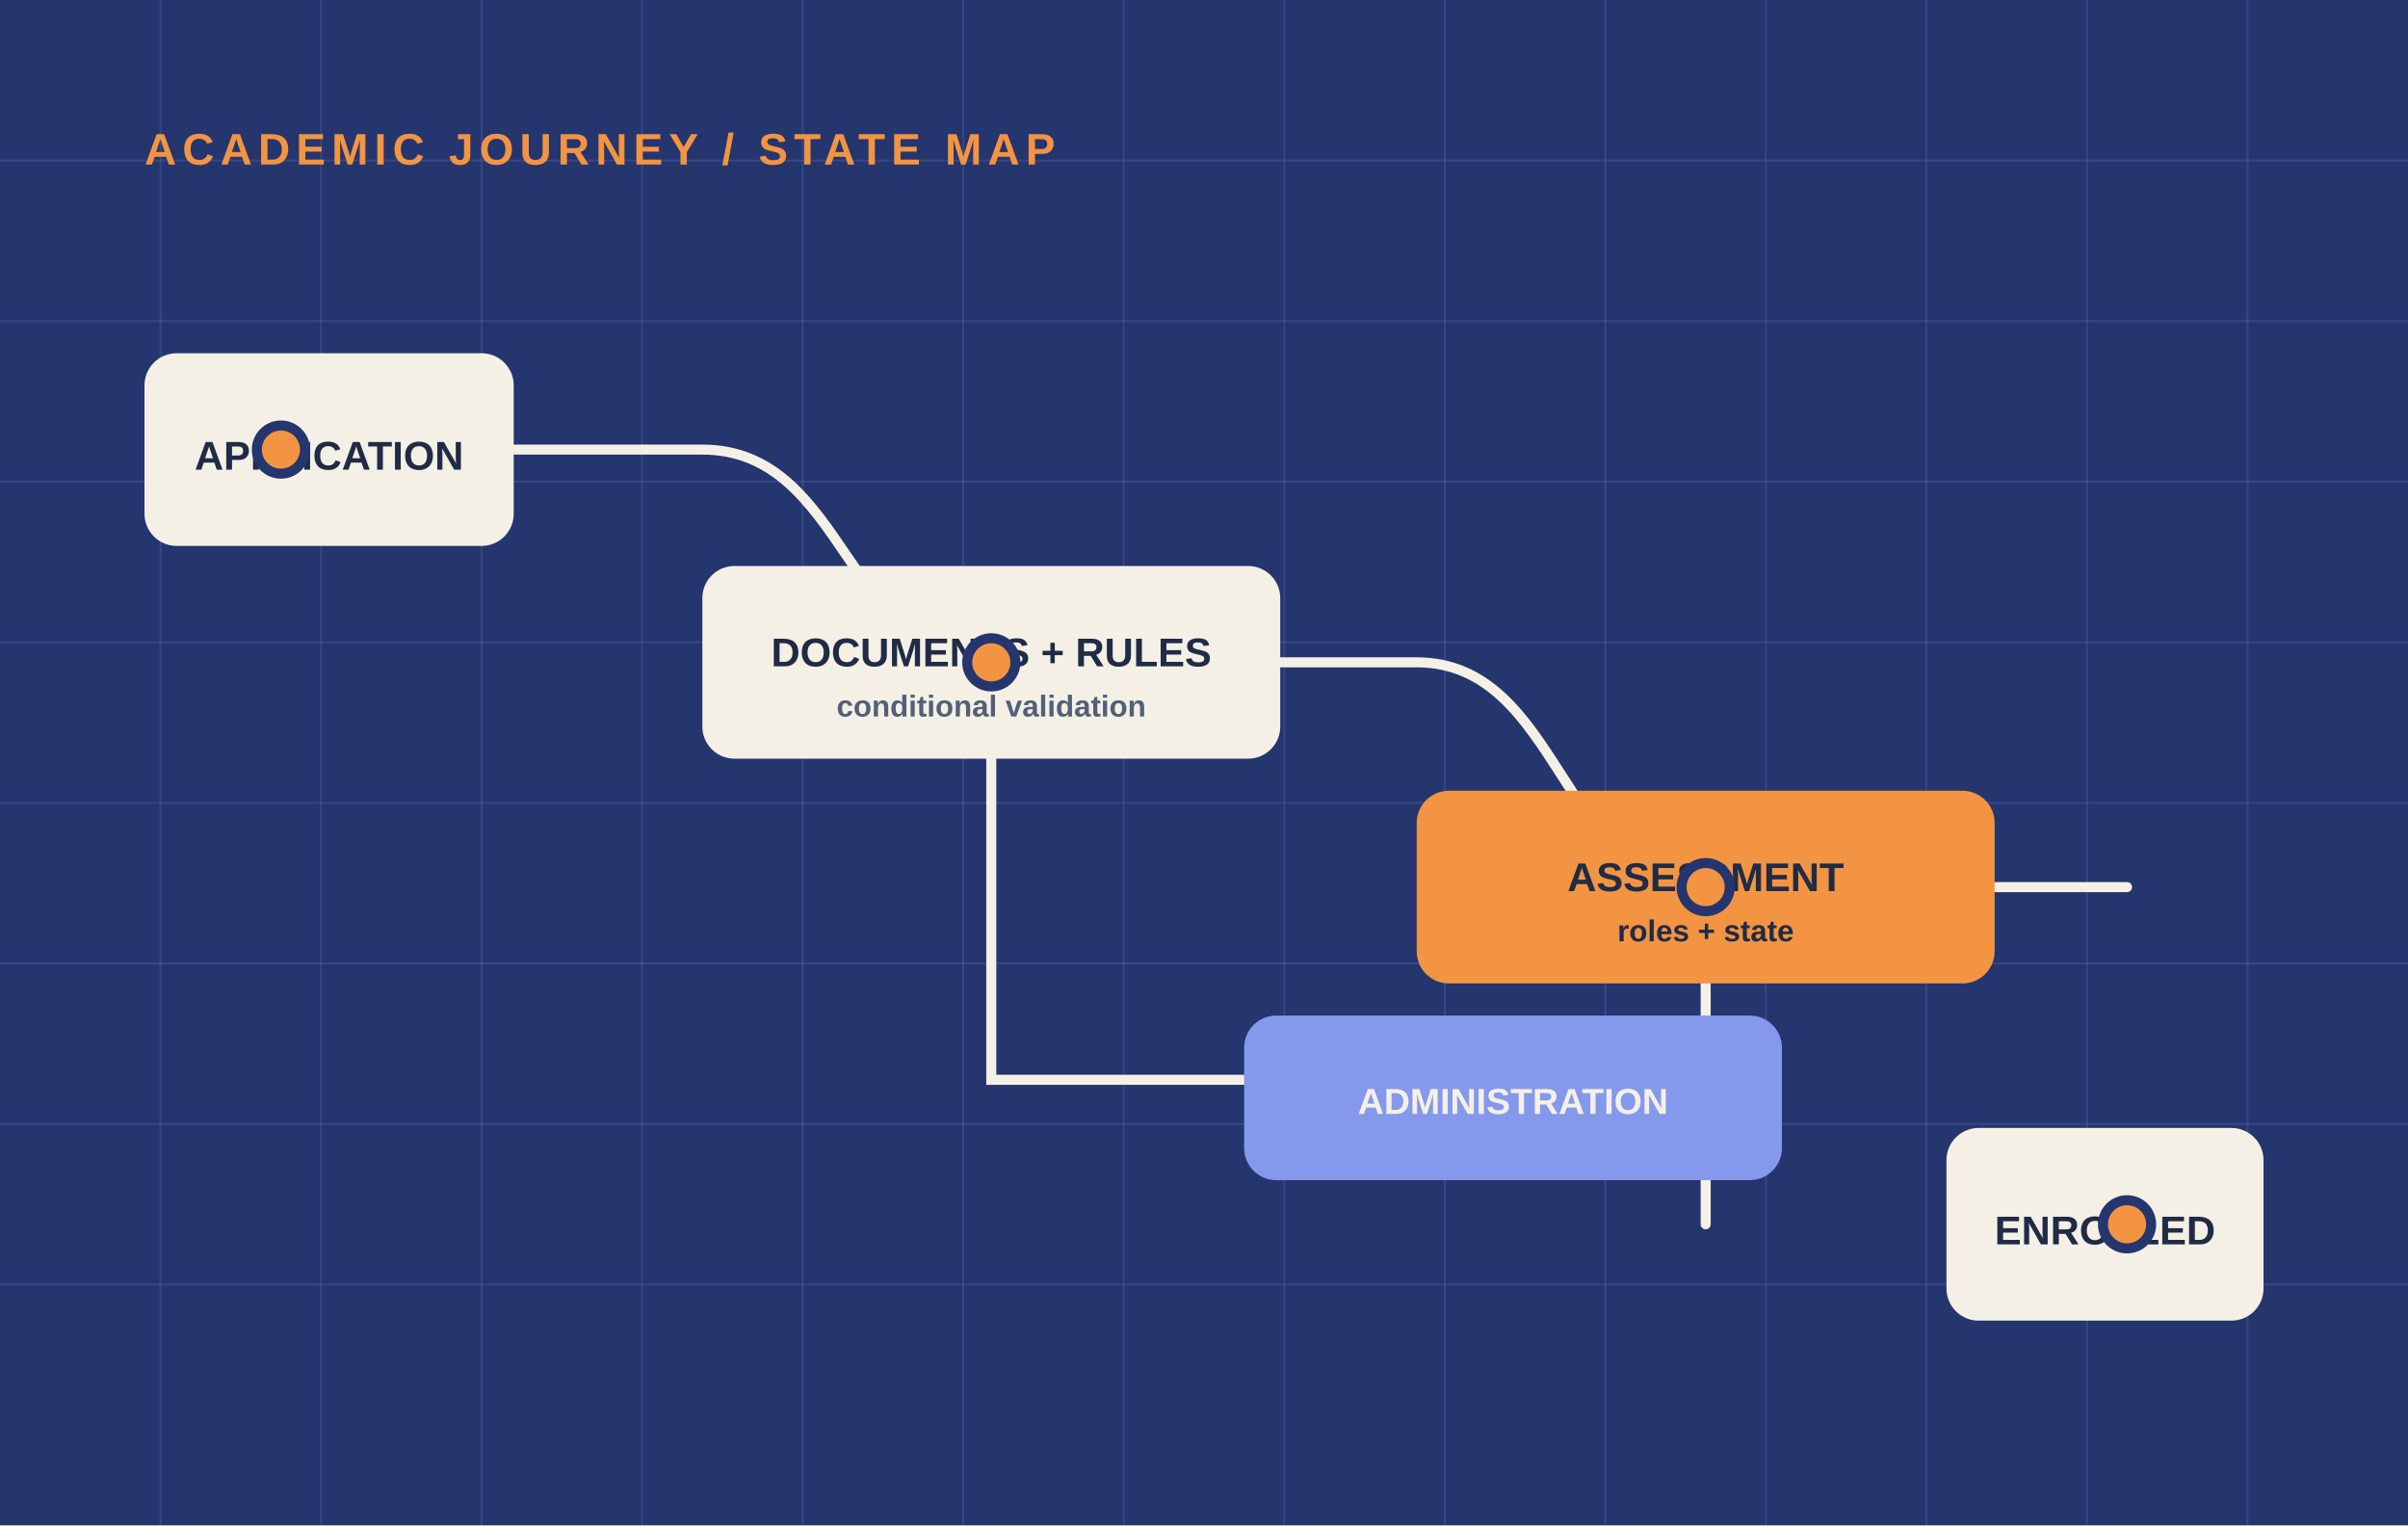
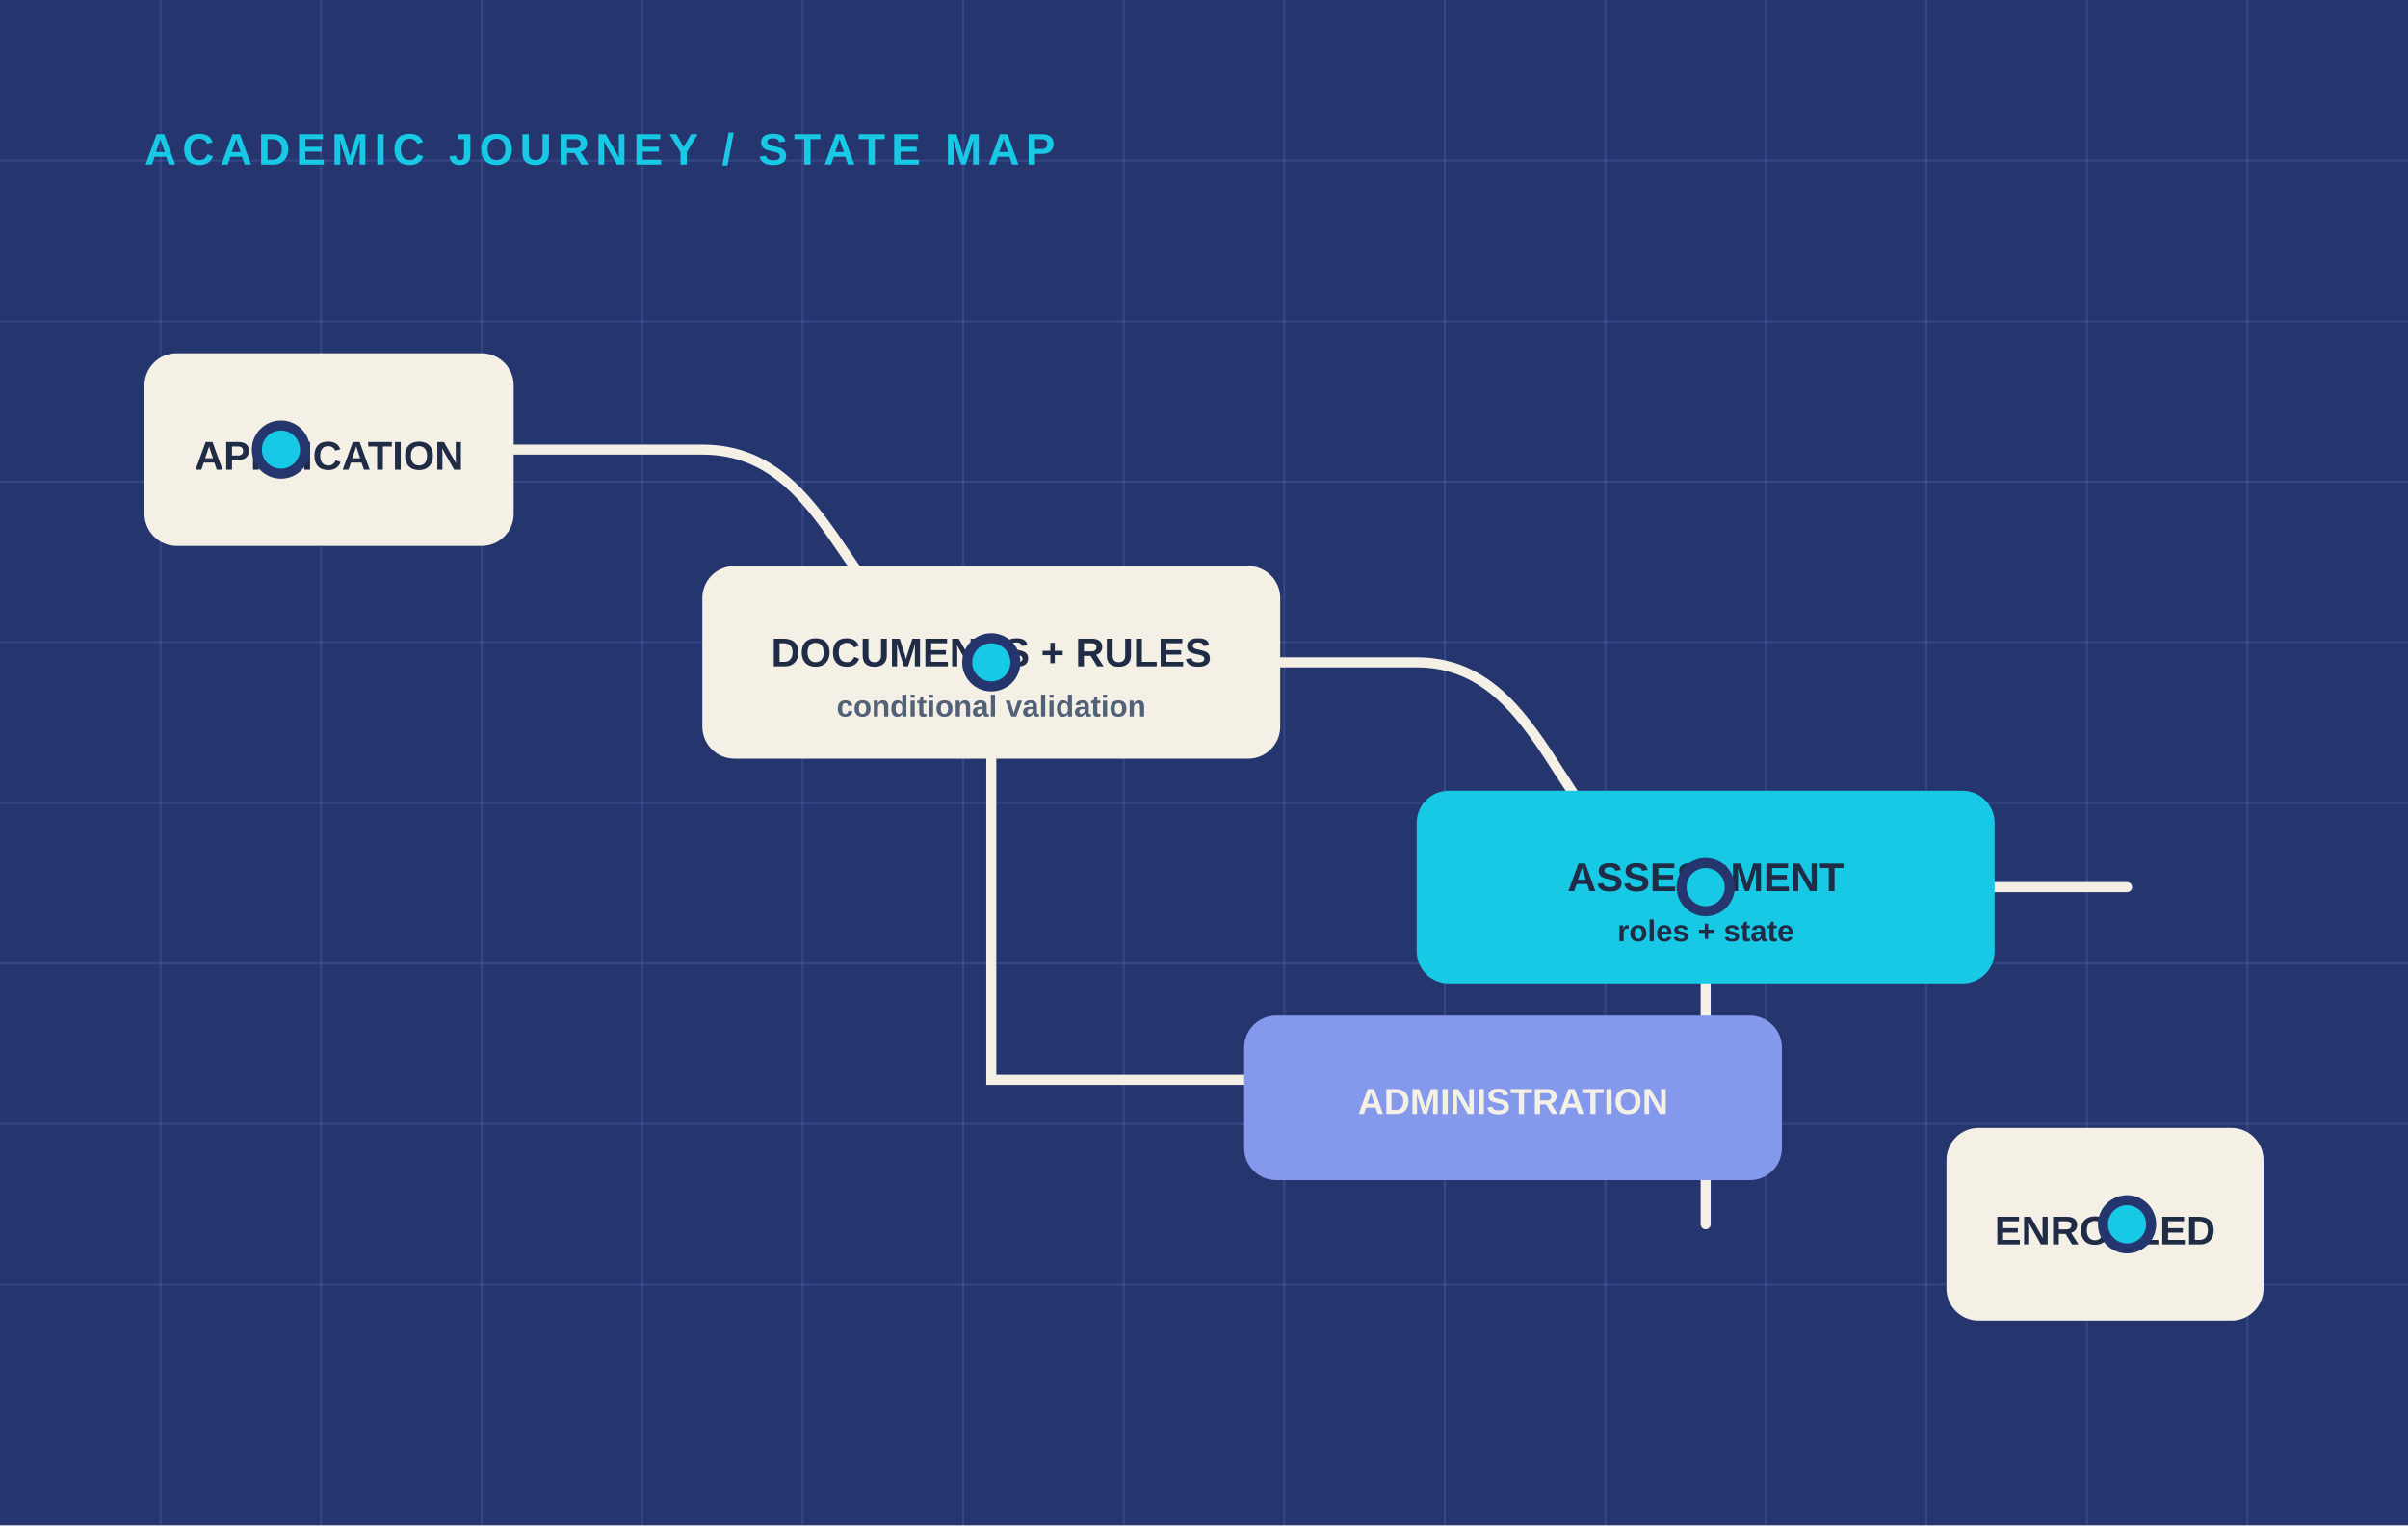
<svg xmlns="http://www.w3.org/2000/svg" width="1200" height="760" viewBox="0 0 1200 760">
  <rect width="1200" height="760" fill="#25356e" />
  <g stroke="#8499ec" stroke-opacity=".18">
    <path d="M0 80h1200M0 160h1200M0 240h1200M0 320h1200M0 400h1200M0 480h1200M0 560h1200M0 640h1200" />
    <path d="M80 0v760M160 0v760M240 0v760M320 0v760M400 0v760M480 0v760M560 0v760M640 0v760M720 0v760M800 0v760M880 0v760M960 0v760M1040 0v760M1120 0v760" />
  </g>
-   <text x="72" y="82" fill="#f29442" font-family="Arial, sans-serif" font-size="22" font-weight="700" letter-spacing="3">ACADEMIC JOURNEY / STATE MAP</text>
+   <text x="72" y="82" fill="#18c9e5" font-family="Arial, sans-serif" font-size="22" font-weight="700" letter-spacing="3">ACADEMIC JOURNEY / STATE MAP</text>
  <g fill="none" stroke="#f4f0e5" stroke-width="5" stroke-linecap="round">
    <path d="M140 224h210c72 0 72 106 144 106h212c72 0 72 112 144 112h210" />
    <path d="M494 330v208h260" />
    <path d="M850 442v168" />
  </g>
  <g font-family="Arial, sans-serif" font-weight="700" text-anchor="middle">
    <g transform="translate(72 176)">
      <rect width="184" height="96" rx="16" fill="#f4f0e5" />
      <text x="92" y="58" fill="#202b46" font-size="20">APPLICATION</text>
    </g>
    <g transform="translate(350 282)">
      <rect width="288" height="96" rx="16" fill="#f4f0e5" />
      <text x="144" y="50" fill="#202b46" font-size="20">DOCUMENTS + RULES</text>
      <text x="144" y="75" fill="#526078" font-size="15">conditional validation</text>
    </g>
    <g transform="translate(706 394)">
-       <rect width="288" height="96" rx="16" fill="#f29442" />
+       <rect width="288" height="96" rx="16" fill="#18c9e5" />
      <text x="144" y="50" fill="#202b46" font-size="20">ASSESSMENT</text>
      <text x="144" y="75" fill="#202b46" font-size="15">roles + state</text>
    </g>
    <g transform="translate(970 562)">
      <rect width="158" height="96" rx="16" fill="#f4f0e5" />
      <text x="79" y="58" fill="#202b46" font-size="20">ENROLLED</text>
    </g>
    <g transform="translate(620 506)">
      <rect width="268" height="82" rx="16" fill="#8499ec" />
      <text x="134" y="49" fill="#f4f0e5" font-size="18">ADMINISTRATION</text>
    </g>
  </g>
-   <g fill="#f29442" stroke="#25356e" stroke-width="5">
+   <g fill="#18c9e5" stroke="#25356e" stroke-width="5">
    <circle cx="140" cy="224" r="12" />
    <circle cx="494" cy="330" r="12" />
    <circle cx="850" cy="442" r="12" />
    <circle cx="1060" cy="610" r="12" />
  </g>
</svg>
